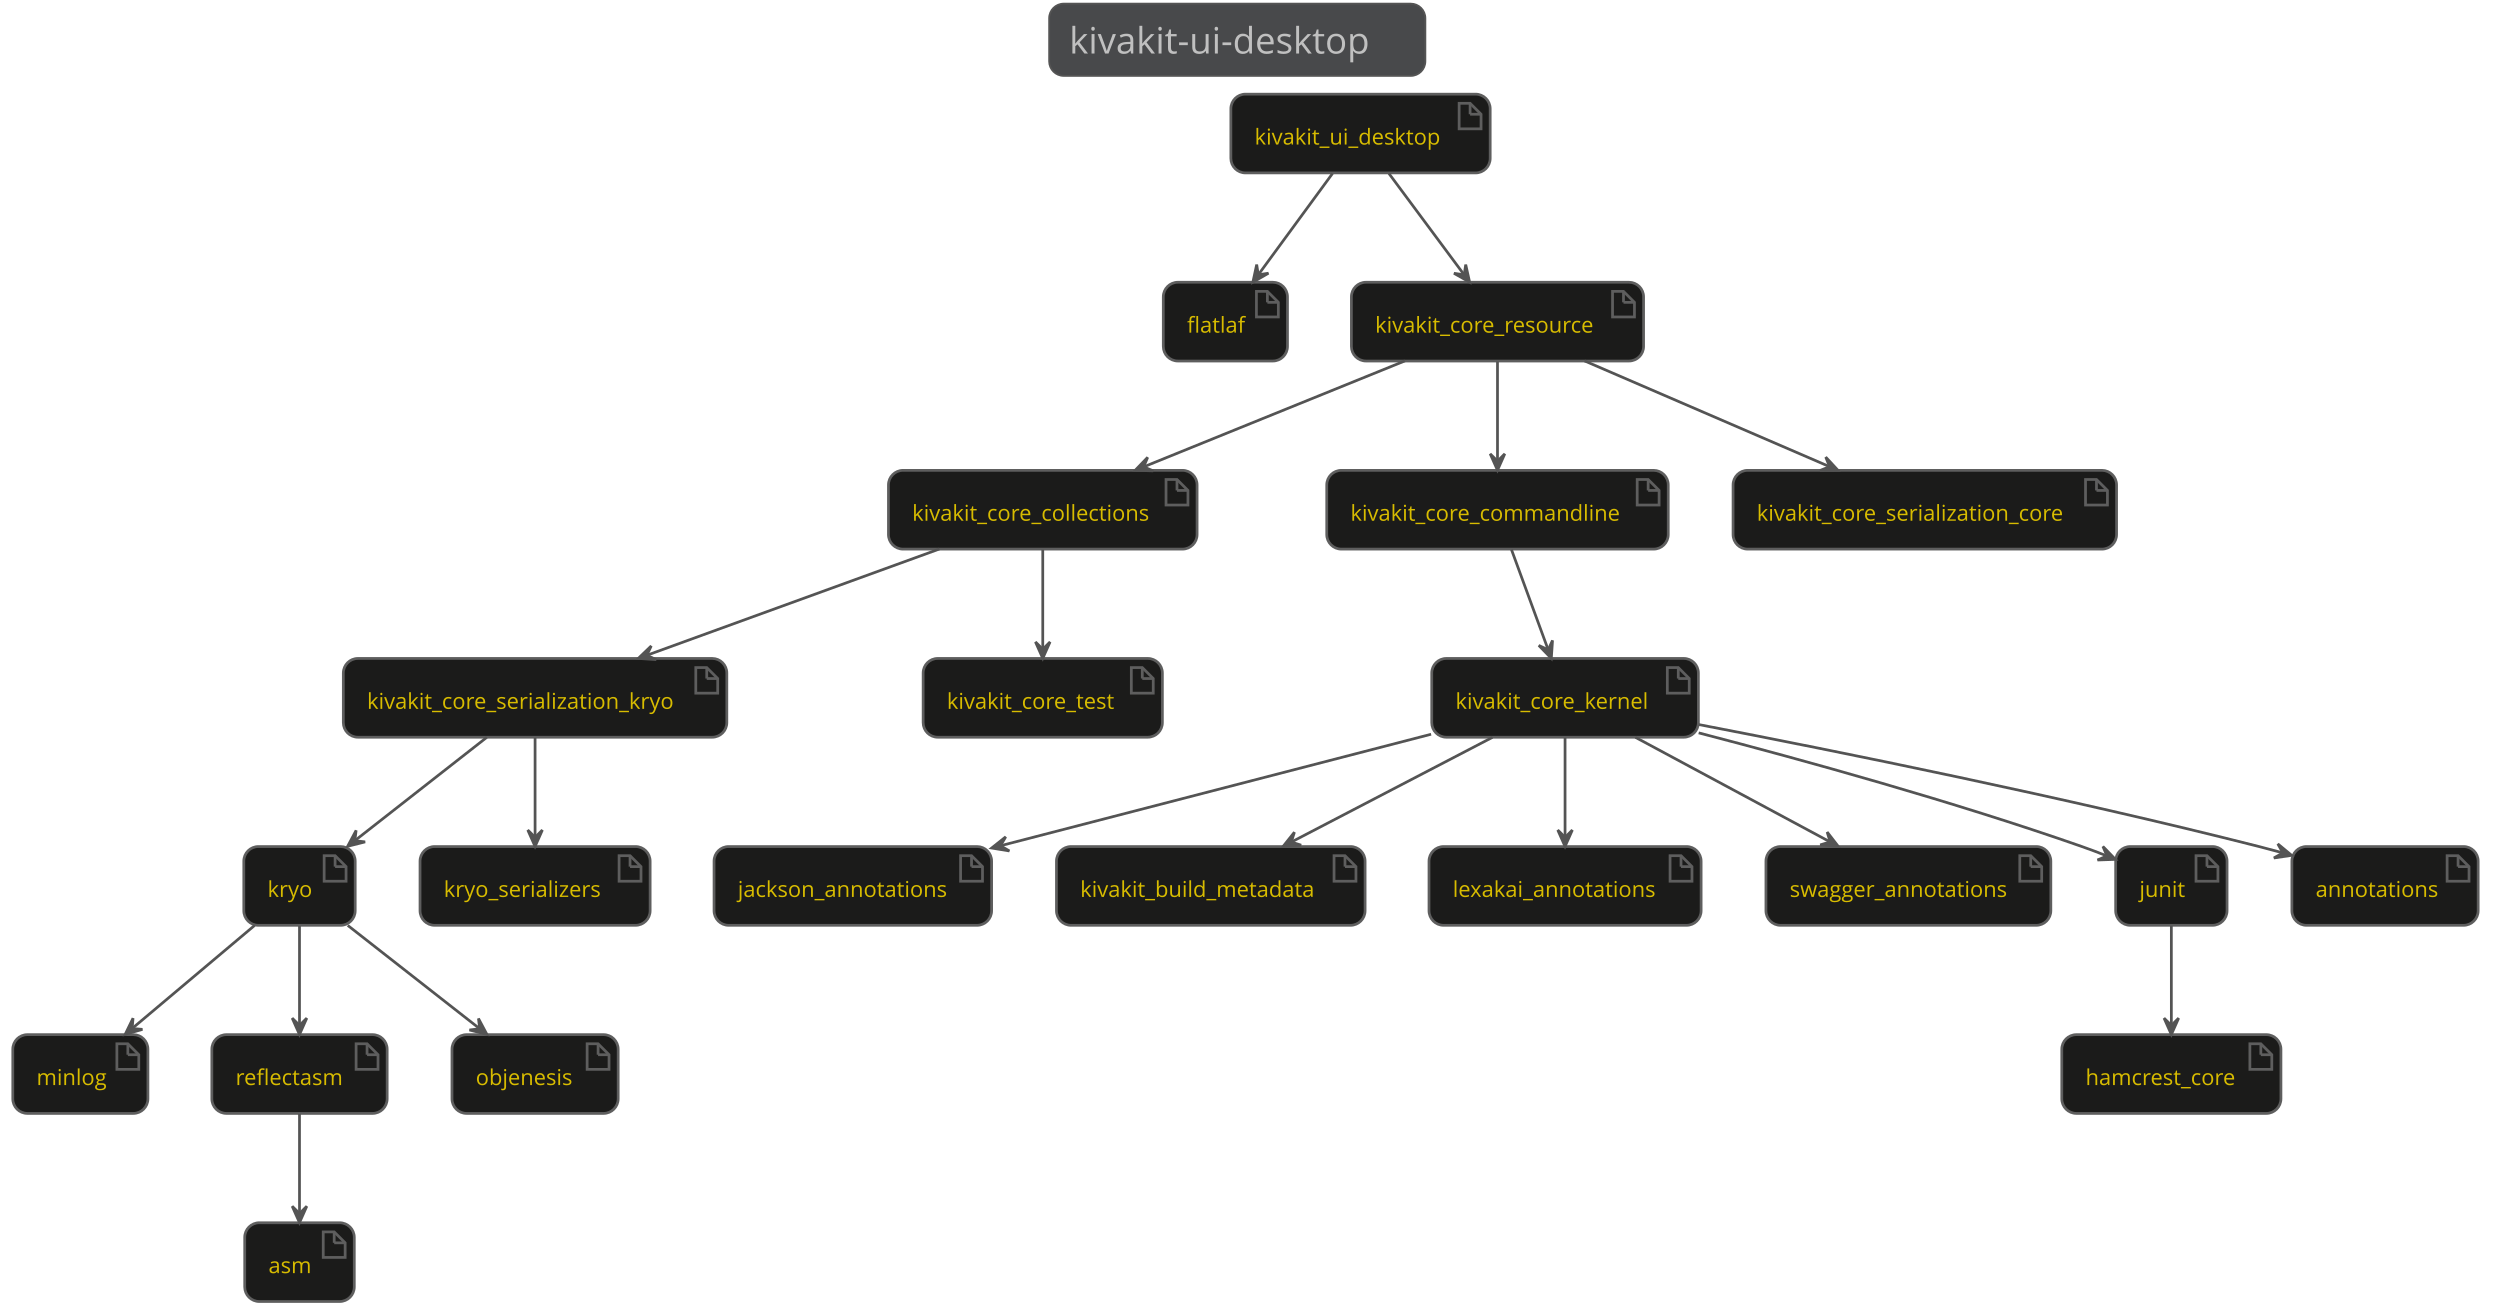
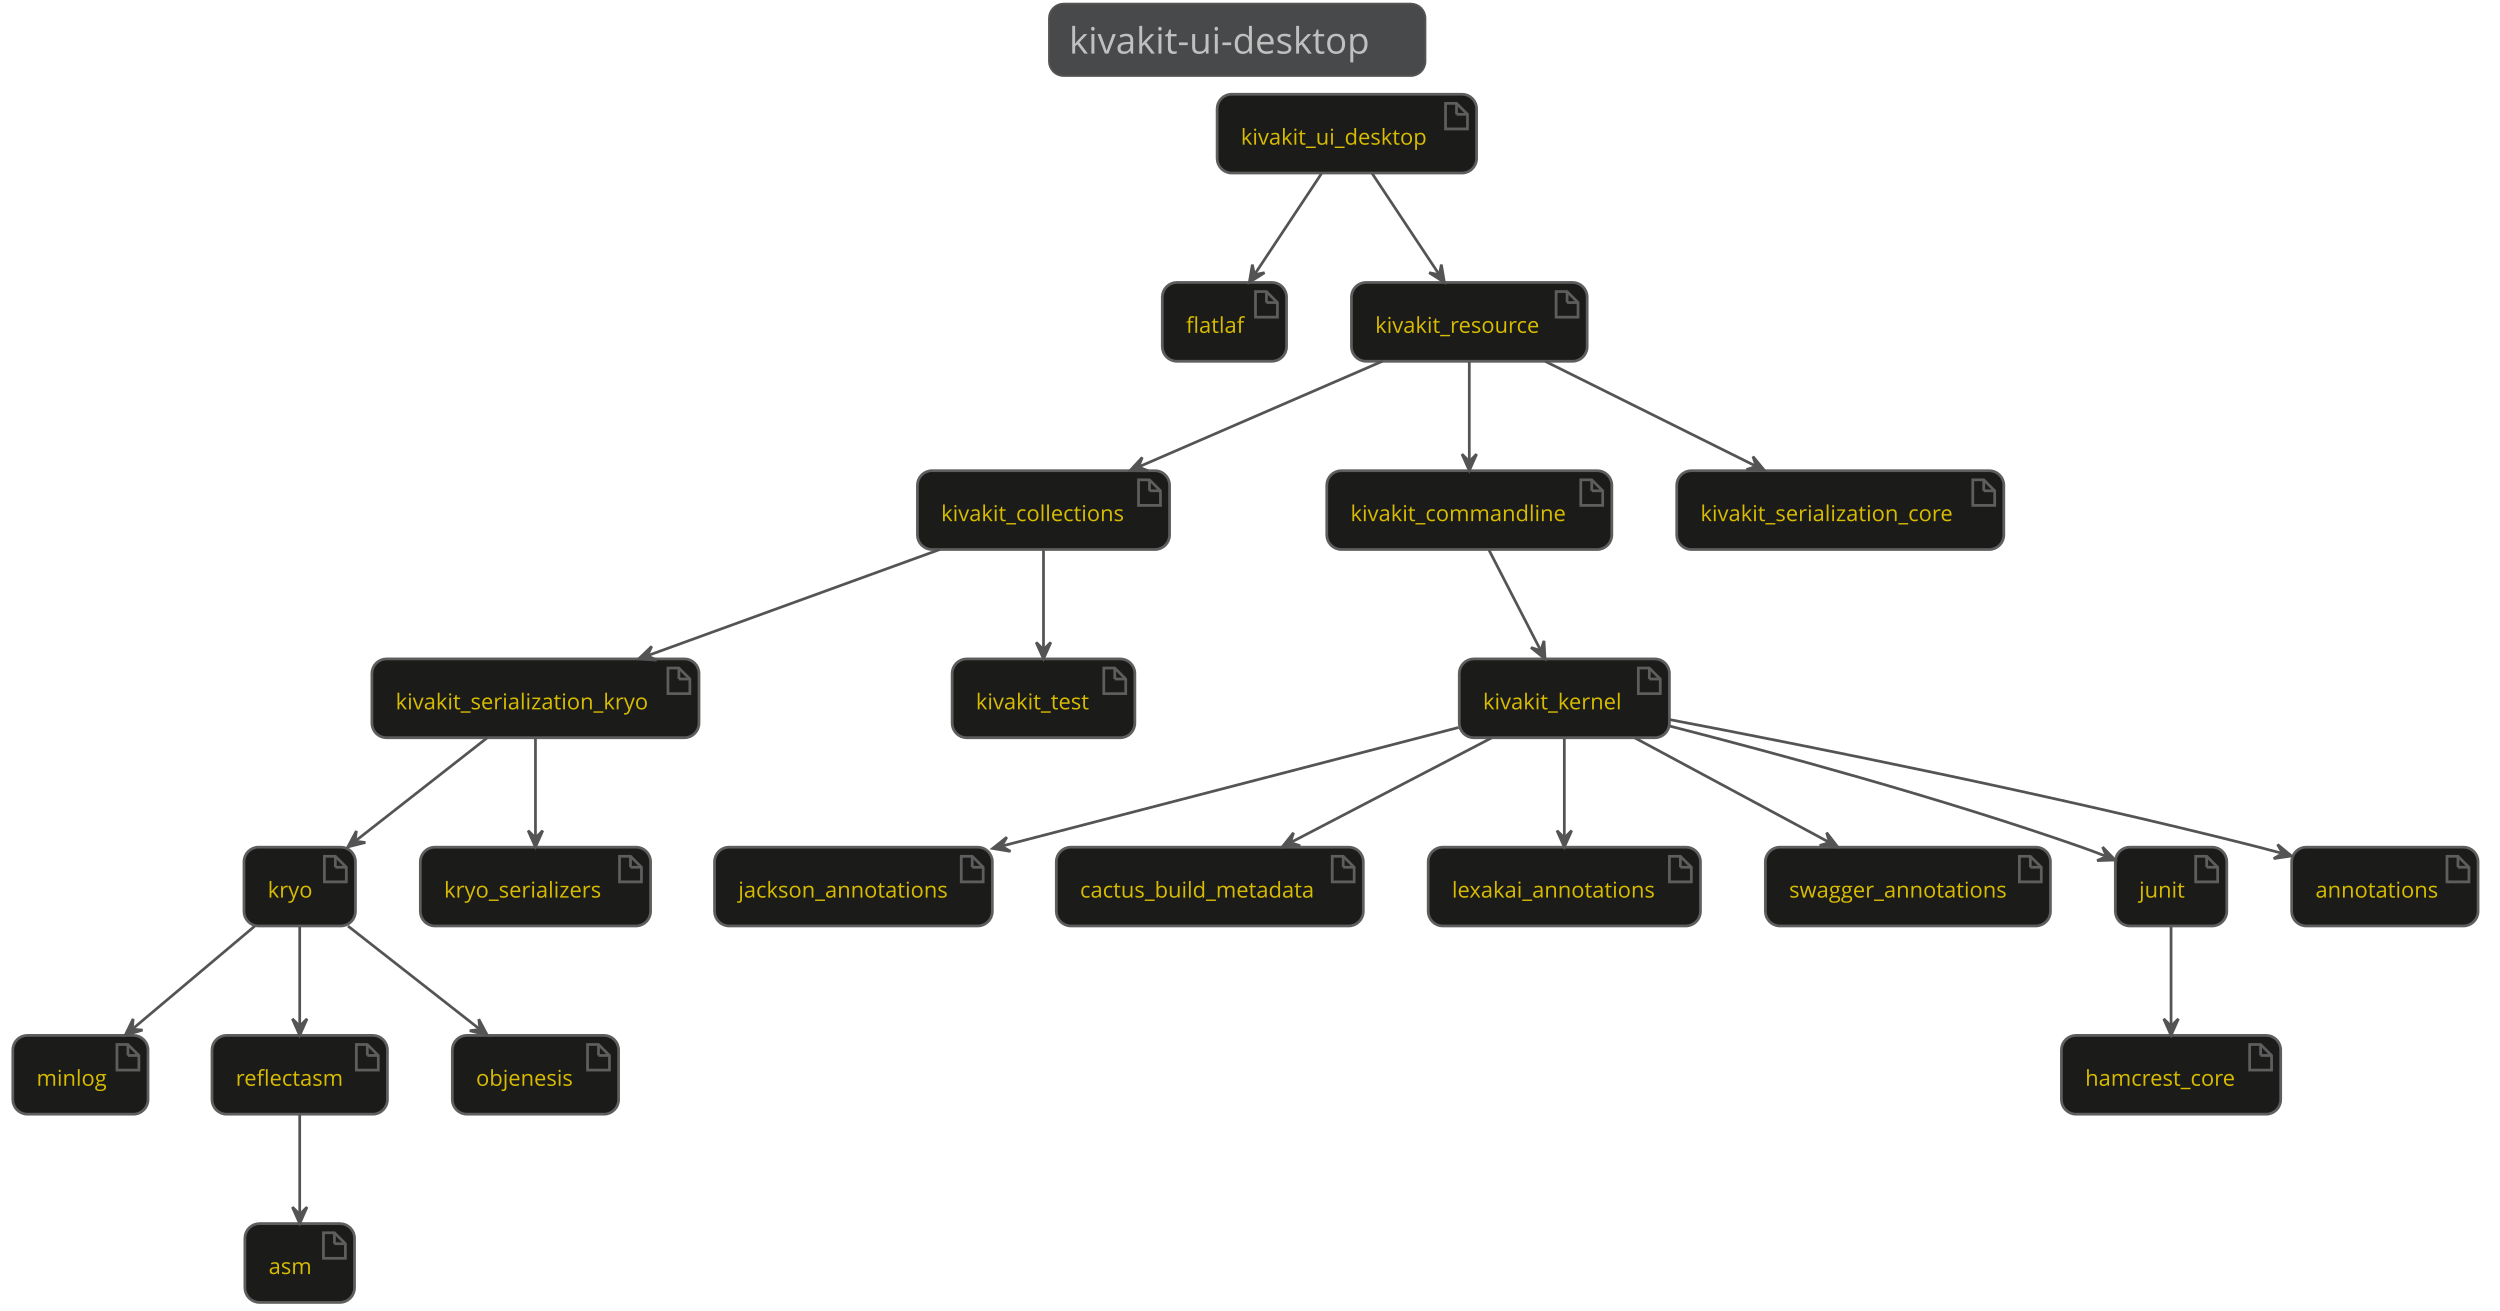
- <svg xmlns="http://www.w3.org/2000/svg" contentScriptType="application/ecmascript" contentStyleType="text/css" height="747.917px" preserveAspectRatio="none" style="width:1426px;height:747px;background:#333333;" version="1.1" viewBox="0 0 1426 747" width="1426.042px" zoomAndPan="magnify">
+ <svg xmlns="http://www.w3.org/2000/svg" contentScriptType="application/ecmascript" contentStyleType="text/css" height="747.917px" preserveAspectRatio="none" style="width:1425px;height:747px;background:#333333;" version="1.1" viewBox="0 0 1425 747" width="1425px" zoomAndPan="magnify">
  <defs />
  <g>
-     <rect fill="#48494B" height="41.203" rx="8.333" ry="8.333" style="stroke:#545454;stroke-width:1.042;" width="214.583" x="598.438" y="2.083" />
-     <text fill="#C0C0C0" font-family="Open Sans,Avenir,Nunito,Arial,Helvetica,SansSerif" font-size="20.833" lengthAdjust="spacing" textLength="191.667" x="609.896" y="30.558">kivakit-ui-desktop</text>
+     <rect fill="#48494B" height="41.203" rx="8.333" ry="8.333" style="stroke:#545454;stroke-width:1.042;" width="214.583" x="597.917" y="2.083" />
+     <text fill="#C0C0C0" font-family="Open Sans,Avenir,Nunito,Arial,Helvetica,SansSerif" font-size="20.833" lengthAdjust="spacing" textLength="191.667" x="609.375" y="30.558">kivakit-ui-desktop</text>
    <rect fill="#1B1B1A" height="44.93" rx="8.333" ry="8.333" style="stroke:#5E5E5E;stroke-width:1.562;" width="63.542" x="139.062" y="482.87" />
    <polygon fill="#1B1B1A" points="184.896,488.078,184.896,502.661,197.396,502.661,197.396,494.328,191.146,488.078,184.896,488.078" style="stroke:#5E5E5E;stroke-width:1.562;" />
    <line style="stroke:#5E5E5E;stroke-width:1.562;" x1="191.146" x2="191.146" y1="488.078" y2="494.328" />
    <line style="stroke:#5E5E5E;stroke-width:1.562;" x1="197.396" x2="191.146" y1="494.328" y2="494.328" />
    <text fill="#D8BC00" font-family="Open Sans,Avenir,Nunito,Arial,Helvetica,SansSerif" font-size="12.5" lengthAdjust="spacing" textLength="26.042" x="152.604" y="511.621">kryo</text>
    <rect fill="#1B1B1A" height="44.93" rx="8.333" ry="8.333" style="stroke:#5E5E5E;stroke-width:1.562;" width="77.083" x="7.292" y="590.161" />
    <polygon fill="#1B1B1A" points="66.667,595.37,66.667,609.953,79.167,609.953,79.167,601.62,72.917,595.37,66.667,595.37" style="stroke:#5E5E5E;stroke-width:1.562;" />
    <line style="stroke:#5E5E5E;stroke-width:1.562;" x1="72.917" x2="72.917" y1="595.37" y2="601.62" />
    <line style="stroke:#5E5E5E;stroke-width:1.562;" x1="79.167" x2="72.917" y1="601.62" y2="601.62" />
    <text fill="#D8BC00" font-family="Open Sans,Avenir,Nunito,Arial,Helvetica,SansSerif" font-size="12.5" lengthAdjust="spacing" textLength="39.583" x="20.833" y="618.913">minlog</text>
    <rect fill="#1B1B1A" height="44.93" rx="8.333" ry="8.333" style="stroke:#5E5E5E;stroke-width:1.562;" width="100" x="120.833" y="590.161" />
    <polygon fill="#1B1B1A" points="203.125,595.37,203.125,609.953,215.625,609.953,215.625,601.62,209.375,595.37,203.125,595.37" style="stroke:#5E5E5E;stroke-width:1.562;" />
    <line style="stroke:#5E5E5E;stroke-width:1.562;" x1="209.375" x2="209.375" y1="595.37" y2="601.62" />
    <line style="stroke:#5E5E5E;stroke-width:1.562;" x1="215.625" x2="209.375" y1="601.62" y2="601.62" />
    <text fill="#D8BC00" font-family="Open Sans,Avenir,Nunito,Arial,Helvetica,SansSerif" font-size="12.5" lengthAdjust="spacing" textLength="62.5" x="134.375" y="618.913">reflectasm</text>
    <rect fill="#1B1B1A" height="44.93" rx="8.333" ry="8.333" style="stroke:#5E5E5E;stroke-width:1.562;" width="158.333" x="407.292" y="482.87" />
    <polygon fill="#1B1B1A" points="547.917,488.078,547.917,502.661,560.417,502.661,560.417,494.328,554.167,488.078,547.917,488.078" style="stroke:#5E5E5E;stroke-width:1.562;" />
    <line style="stroke:#5E5E5E;stroke-width:1.562;" x1="554.167" x2="554.167" y1="488.078" y2="494.328" />
    <line style="stroke:#5E5E5E;stroke-width:1.562;" x1="560.417" x2="554.167" y1="494.328" y2="494.328" />
    <text fill="#D8BC00" font-family="Open Sans,Avenir,Nunito,Arial,Helvetica,SansSerif" font-size="12.5" lengthAdjust="spacing" textLength="120.833" x="420.833" y="511.621">jackson_annotations</text>
-     <rect fill="#1B1B1A" height="44.93" rx="8.333" ry="8.333" style="stroke:#5E5E5E;stroke-width:1.562;" width="70.833" x="663.542" y="160.994" />
-     <polygon fill="#1B1B1A" points="716.667,166.203,716.667,180.786,729.167,180.786,729.167,172.453,722.917,166.203,716.667,166.203" style="stroke:#5E5E5E;stroke-width:1.562;" />
-     <line style="stroke:#5E5E5E;stroke-width:1.562;" x1="722.917" x2="722.917" y1="166.203" y2="172.453" />
-     <line style="stroke:#5E5E5E;stroke-width:1.562;" x1="729.167" x2="722.917" y1="172.453" y2="172.453" />
-     <text fill="#D8BC00" font-family="Open Sans,Avenir,Nunito,Arial,Helvetica,SansSerif" font-size="12.5" lengthAdjust="spacing" textLength="33.333" x="677.083" y="189.746">flatlaf</text>
-     <rect fill="#1B1B1A" height="44.93" rx="8.333" ry="8.333" style="stroke:#5E5E5E;stroke-width:1.562;" width="176.042" x="602.604" y="482.87" />
-     <polygon fill="#1B1B1A" points="760.938,488.078,760.938,502.661,773.438,502.661,773.438,494.328,767.188,488.078,760.938,488.078" style="stroke:#5E5E5E;stroke-width:1.562;" />
-     <line style="stroke:#5E5E5E;stroke-width:1.562;" x1="767.188" x2="767.188" y1="488.078" y2="494.328" />
-     <line style="stroke:#5E5E5E;stroke-width:1.562;" x1="773.438" x2="767.188" y1="494.328" y2="494.328" />
-     <text fill="#D8BC00" font-family="Open Sans,Avenir,Nunito,Arial,Helvetica,SansSerif" font-size="12.5" lengthAdjust="spacing" textLength="138.542" x="616.146" y="511.621">kivakit_build_metadata</text>
-     <rect fill="#1B1B1A" height="44.93" rx="8.333" ry="8.333" style="stroke:#5E5E5E;stroke-width:1.562;" width="176.042" x="506.771" y="268.286" />
-     <polygon fill="#1B1B1A" points="665.104,273.495,665.104,288.078,677.604,288.078,677.604,279.745,671.354,273.495,665.104,273.495" style="stroke:#5E5E5E;stroke-width:1.562;" />
-     <line style="stroke:#5E5E5E;stroke-width:1.562;" x1="671.354" x2="671.354" y1="273.495" y2="279.745" />
-     <line style="stroke:#5E5E5E;stroke-width:1.562;" x1="677.604" x2="671.354" y1="279.745" y2="279.745" />
-     <text fill="#D8BC00" font-family="Open Sans,Avenir,Nunito,Arial,Helvetica,SansSerif" font-size="12.5" lengthAdjust="spacing" textLength="138.542" x="520.312" y="297.038">kivakit_core_collections</text>
-     <rect fill="#1B1B1A" height="44.93" rx="8.333" ry="8.333" style="stroke:#5E5E5E;stroke-width:1.562;" width="194.792" x="756.771" y="268.286" />
-     <polygon fill="#1B1B1A" points="933.854,273.495,933.854,288.078,946.354,288.078,946.354,279.745,940.104,273.495,933.854,273.495" style="stroke:#5E5E5E;stroke-width:1.562;" />
-     <line style="stroke:#5E5E5E;stroke-width:1.562;" x1="940.104" x2="940.104" y1="273.495" y2="279.745" />
-     <line style="stroke:#5E5E5E;stroke-width:1.562;" x1="946.354" x2="940.104" y1="279.745" y2="279.745" />
-     <text fill="#D8BC00" font-family="Open Sans,Avenir,Nunito,Arial,Helvetica,SansSerif" font-size="12.5" lengthAdjust="spacing" textLength="157.292" x="770.312" y="297.038">kivakit_core_commandline</text>
-     <rect fill="#1B1B1A" height="44.93" rx="8.333" ry="8.333" style="stroke:#5E5E5E;stroke-width:1.562;" width="152.083" x="816.667" y="375.578" />
-     <polygon fill="#1B1B1A" points="951.042,380.786,951.042,395.37,963.542,395.37,963.542,387.036,957.292,380.786,951.042,380.786" style="stroke:#5E5E5E;stroke-width:1.562;" />
-     <line style="stroke:#5E5E5E;stroke-width:1.562;" x1="957.292" x2="957.292" y1="380.786" y2="387.036" />
-     <line style="stroke:#5E5E5E;stroke-width:1.562;" x1="963.542" x2="957.292" y1="387.036" y2="387.036" />
-     <text fill="#D8BC00" font-family="Open Sans,Avenir,Nunito,Arial,Helvetica,SansSerif" font-size="12.5" lengthAdjust="spacing" textLength="114.583" x="830.208" y="404.329">kivakit_core_kernel</text>
-     <rect fill="#1B1B1A" height="44.93" rx="8.333" ry="8.333" style="stroke:#5E5E5E;stroke-width:1.562;" width="166.667" x="770.833" y="160.994" />
-     <polygon fill="#1B1B1A" points="919.792,166.203,919.792,180.786,932.292,180.786,932.292,172.453,926.042,166.203,919.792,166.203" style="stroke:#5E5E5E;stroke-width:1.562;" />
-     <line style="stroke:#5E5E5E;stroke-width:1.562;" x1="926.042" x2="926.042" y1="166.203" y2="172.453" />
-     <line style="stroke:#5E5E5E;stroke-width:1.562;" x1="932.292" x2="926.042" y1="172.453" y2="172.453" />
-     <text fill="#D8BC00" font-family="Open Sans,Avenir,Nunito,Arial,Helvetica,SansSerif" font-size="12.5" lengthAdjust="spacing" textLength="129.167" x="784.375" y="189.746">kivakit_core_resource</text>
-     <rect fill="#1B1B1A" height="44.93" rx="8.333" ry="8.333" style="stroke:#5E5E5E;stroke-width:1.562;" width="218.75" x="988.542" y="268.286" />
-     <polygon fill="#1B1B1A" points="1189.583,273.495,1189.583,288.078,1202.083,288.078,1202.083,279.745,1195.833,273.495,1189.583,273.495" style="stroke:#5E5E5E;stroke-width:1.562;" />
-     <line style="stroke:#5E5E5E;stroke-width:1.562;" x1="1195.833" x2="1195.833" y1="273.495" y2="279.745" />
-     <line style="stroke:#5E5E5E;stroke-width:1.562;" x1="1202.083" x2="1195.833" y1="279.745" y2="279.745" />
-     <text fill="#D8BC00" font-family="Open Sans,Avenir,Nunito,Arial,Helvetica,SansSerif" font-size="12.5" lengthAdjust="spacing" textLength="181.25" x="1002.083" y="297.038">kivakit_core_serialization_core</text>
-     <rect fill="#1B1B1A" height="44.93" rx="8.333" ry="8.333" style="stroke:#5E5E5E;stroke-width:1.562;" width="218.75" x="195.833" y="375.578" />
-     <polygon fill="#1B1B1A" points="396.875,380.786,396.875,395.37,409.375,395.37,409.375,387.036,403.125,380.786,396.875,380.786" style="stroke:#5E5E5E;stroke-width:1.562;" />
-     <line style="stroke:#5E5E5E;stroke-width:1.562;" x1="403.125" x2="403.125" y1="380.786" y2="387.036" />
-     <line style="stroke:#5E5E5E;stroke-width:1.562;" x1="409.375" x2="403.125" y1="387.036" y2="387.036" />
-     <text fill="#D8BC00" font-family="Open Sans,Avenir,Nunito,Arial,Helvetica,SansSerif" font-size="12.5" lengthAdjust="spacing" textLength="181.25" x="209.375" y="404.329">kivakit_core_serialization_kryo</text>
-     <rect fill="#1B1B1A" height="44.93" rx="8.333" ry="8.333" style="stroke:#5E5E5E;stroke-width:1.562;" width="136.458" x="526.562" y="375.578" />
-     <polygon fill="#1B1B1A" points="645.312,380.786,645.312,395.37,657.812,395.37,657.812,387.036,651.562,380.786,645.312,380.786" style="stroke:#5E5E5E;stroke-width:1.562;" />
-     <line style="stroke:#5E5E5E;stroke-width:1.562;" x1="651.562" x2="651.562" y1="380.786" y2="387.036" />
-     <line style="stroke:#5E5E5E;stroke-width:1.562;" x1="657.812" x2="651.562" y1="387.036" y2="387.036" />
-     <text fill="#D8BC00" font-family="Open Sans,Avenir,Nunito,Arial,Helvetica,SansSerif" font-size="12.5" lengthAdjust="spacing" textLength="98.958" x="540.104" y="404.329">kivakit_core_test</text>
-     <rect fill="#1B1B1A" height="44.93" rx="8.333" ry="8.333" style="stroke:#5E5E5E;stroke-width:1.562;" width="147.917" x="702.083" y="53.703" />
-     <polygon fill="#1B1B1A" points="832.292,58.911,832.292,73.495,844.792,73.495,844.792,65.161,838.542,58.911,832.292,58.911" style="stroke:#5E5E5E;stroke-width:1.562;" />
-     <line style="stroke:#5E5E5E;stroke-width:1.562;" x1="838.542" x2="838.542" y1="58.911" y2="65.161" />
-     <line style="stroke:#5E5E5E;stroke-width:1.562;" x1="844.792" x2="838.542" y1="65.161" y2="65.161" />
-     <text fill="#D8BC00" font-family="Open Sans,Avenir,Nunito,Arial,Helvetica,SansSerif" font-size="12.5" lengthAdjust="spacing" textLength="110.417" x="715.625" y="82.454">kivakit_ui_desktop</text>
-     <rect fill="#1B1B1A" height="44.93" rx="8.333" ry="8.333" style="stroke:#5E5E5E;stroke-width:1.562;" width="155.208" x="815.104" y="482.87" />
-     <polygon fill="#1B1B1A" points="952.604,488.078,952.604,502.661,965.104,502.661,965.104,494.328,958.854,488.078,952.604,488.078" style="stroke:#5E5E5E;stroke-width:1.562;" />
-     <line style="stroke:#5E5E5E;stroke-width:1.562;" x1="958.854" x2="958.854" y1="488.078" y2="494.328" />
-     <line style="stroke:#5E5E5E;stroke-width:1.562;" x1="965.104" x2="958.854" y1="494.328" y2="494.328" />
-     <text fill="#D8BC00" font-family="Open Sans,Avenir,Nunito,Arial,Helvetica,SansSerif" font-size="12.5" lengthAdjust="spacing" textLength="117.708" x="828.646" y="511.621">lexakai_annotations</text>
+     <rect fill="#1B1B1A" height="44.93" rx="8.333" ry="8.333" style="stroke:#5E5E5E;stroke-width:1.562;" width="70.833" x="662.5" y="160.994" />
+     <polygon fill="#1B1B1A" points="715.625,166.203,715.625,180.786,728.125,180.786,728.125,172.453,721.875,166.203,715.625,166.203" style="stroke:#5E5E5E;stroke-width:1.562;" />
+     <line style="stroke:#5E5E5E;stroke-width:1.562;" x1="721.875" x2="721.875" y1="166.203" y2="172.453" />
+     <line style="stroke:#5E5E5E;stroke-width:1.562;" x1="728.125" x2="721.875" y1="172.453" y2="172.453" />
+     <text fill="#D8BC00" font-family="Open Sans,Avenir,Nunito,Arial,Helvetica,SansSerif" font-size="12.5" lengthAdjust="spacing" textLength="33.333" x="676.042" y="189.746">flatlaf</text>
+     <rect fill="#1B1B1A" height="44.93" rx="8.333" ry="8.333" style="stroke:#5E5E5E;stroke-width:1.562;" width="175" x="602.083" y="482.87" />
+     <polygon fill="#1B1B1A" points="759.375,488.078,759.375,502.661,771.875,502.661,771.875,494.328,765.625,488.078,759.375,488.078" style="stroke:#5E5E5E;stroke-width:1.562;" />
+     <line style="stroke:#5E5E5E;stroke-width:1.562;" x1="765.625" x2="765.625" y1="488.078" y2="494.328" />
+     <line style="stroke:#5E5E5E;stroke-width:1.562;" x1="771.875" x2="765.625" y1="494.328" y2="494.328" />
+     <text fill="#D8BC00" font-family="Open Sans,Avenir,Nunito,Arial,Helvetica,SansSerif" font-size="12.5" lengthAdjust="spacing" textLength="137.5" x="615.625" y="511.621">cactus_build_metadata</text>
+     <rect fill="#1B1B1A" height="44.93" rx="8.333" ry="8.333" style="stroke:#5E5E5E;stroke-width:1.562;" width="143.75" x="522.917" y="268.286" />
+     <polygon fill="#1B1B1A" points="648.958,273.495,648.958,288.078,661.458,288.078,661.458,279.745,655.208,273.495,648.958,273.495" style="stroke:#5E5E5E;stroke-width:1.562;" />
+     <line style="stroke:#5E5E5E;stroke-width:1.562;" x1="655.208" x2="655.208" y1="273.495" y2="279.745" />
+     <line style="stroke:#5E5E5E;stroke-width:1.562;" x1="661.458" x2="655.208" y1="279.745" y2="279.745" />
+     <text fill="#D8BC00" font-family="Open Sans,Avenir,Nunito,Arial,Helvetica,SansSerif" font-size="12.5" lengthAdjust="spacing" textLength="106.25" x="536.458" y="297.038">kivakit_collections</text>
+     <rect fill="#1B1B1A" height="44.93" rx="8.333" ry="8.333" style="stroke:#5E5E5E;stroke-width:1.562;" width="162.5" x="756.25" y="268.286" />
+     <polygon fill="#1B1B1A" points="901.042,273.495,901.042,288.078,913.542,288.078,913.542,279.745,907.292,273.495,901.042,273.495" style="stroke:#5E5E5E;stroke-width:1.562;" />
+     <line style="stroke:#5E5E5E;stroke-width:1.562;" x1="907.292" x2="907.292" y1="273.495" y2="279.745" />
+     <line style="stroke:#5E5E5E;stroke-width:1.562;" x1="913.542" x2="907.292" y1="279.745" y2="279.745" />
+     <text fill="#D8BC00" font-family="Open Sans,Avenir,Nunito,Arial,Helvetica,SansSerif" font-size="12.5" lengthAdjust="spacing" textLength="125" x="769.792" y="297.038">kivakit_commandline</text>
+     <rect fill="#1B1B1A" height="44.93" rx="8.333" ry="8.333" style="stroke:#5E5E5E;stroke-width:1.562;" width="119.792" x="831.771" y="375.578" />
+     <polygon fill="#1B1B1A" points="933.854,380.786,933.854,395.37,946.354,395.37,946.354,387.036,940.104,380.786,933.854,380.786" style="stroke:#5E5E5E;stroke-width:1.562;" />
+     <line style="stroke:#5E5E5E;stroke-width:1.562;" x1="940.104" x2="940.104" y1="380.786" y2="387.036" />
+     <line style="stroke:#5E5E5E;stroke-width:1.562;" x1="946.354" x2="940.104" y1="387.036" y2="387.036" />
+     <text fill="#D8BC00" font-family="Open Sans,Avenir,Nunito,Arial,Helvetica,SansSerif" font-size="12.5" lengthAdjust="spacing" textLength="82.292" x="845.312" y="404.329">kivakit_kernel</text>
+     <rect fill="#1B1B1A" height="44.93" rx="8.333" ry="8.333" style="stroke:#5E5E5E;stroke-width:1.562;" width="134.375" x="770.312" y="160.994" />
+     <polygon fill="#1B1B1A" points="886.979,166.203,886.979,180.786,899.479,180.786,899.479,172.453,893.229,166.203,886.979,166.203" style="stroke:#5E5E5E;stroke-width:1.562;" />
+     <line style="stroke:#5E5E5E;stroke-width:1.562;" x1="893.229" x2="893.229" y1="166.203" y2="172.453" />
+     <line style="stroke:#5E5E5E;stroke-width:1.562;" x1="899.479" x2="893.229" y1="172.453" y2="172.453" />
+     <text fill="#D8BC00" font-family="Open Sans,Avenir,Nunito,Arial,Helvetica,SansSerif" font-size="12.5" lengthAdjust="spacing" textLength="96.875" x="783.854" y="189.746">kivakit_resource</text>
+     <rect fill="#1B1B1A" height="44.93" rx="8.333" ry="8.333" style="stroke:#5E5E5E;stroke-width:1.562;" width="186.458" x="955.729" y="268.286" />
+     <polygon fill="#1B1B1A" points="1124.479,273.495,1124.479,288.078,1136.979,288.078,1136.979,279.745,1130.729,273.495,1124.479,273.495" style="stroke:#5E5E5E;stroke-width:1.562;" />
+     <line style="stroke:#5E5E5E;stroke-width:1.562;" x1="1130.729" x2="1130.729" y1="273.495" y2="279.745" />
+     <line style="stroke:#5E5E5E;stroke-width:1.562;" x1="1136.979" x2="1130.729" y1="279.745" y2="279.745" />
+     <text fill="#D8BC00" font-family="Open Sans,Avenir,Nunito,Arial,Helvetica,SansSerif" font-size="12.5" lengthAdjust="spacing" textLength="148.958" x="969.271" y="297.038">kivakit_serialization_core</text>
+     <rect fill="#1B1B1A" height="44.93" rx="8.333" ry="8.333" style="stroke:#5E5E5E;stroke-width:1.562;" width="186.458" x="211.979" y="375.578" />
+     <polygon fill="#1B1B1A" points="380.729,380.786,380.729,395.37,393.229,395.37,393.229,387.036,386.979,380.786,380.729,380.786" style="stroke:#5E5E5E;stroke-width:1.562;" />
+     <line style="stroke:#5E5E5E;stroke-width:1.562;" x1="386.979" x2="386.979" y1="380.786" y2="387.036" />
+     <line style="stroke:#5E5E5E;stroke-width:1.562;" x1="393.229" x2="386.979" y1="387.036" y2="387.036" />
+     <text fill="#D8BC00" font-family="Open Sans,Avenir,Nunito,Arial,Helvetica,SansSerif" font-size="12.5" lengthAdjust="spacing" textLength="148.958" x="225.521" y="404.329">kivakit_serialization_kryo</text>
+     <rect fill="#1B1B1A" height="44.93" rx="8.333" ry="8.333" style="stroke:#5E5E5E;stroke-width:1.562;" width="104.167" x="542.708" y="375.578" />
+     <polygon fill="#1B1B1A" points="629.167,380.786,629.167,395.37,641.667,395.37,641.667,387.036,635.417,380.786,629.167,380.786" style="stroke:#5E5E5E;stroke-width:1.562;" />
+     <line style="stroke:#5E5E5E;stroke-width:1.562;" x1="635.417" x2="635.417" y1="380.786" y2="387.036" />
+     <line style="stroke:#5E5E5E;stroke-width:1.562;" x1="641.667" x2="635.417" y1="387.036" y2="387.036" />
+     <text fill="#D8BC00" font-family="Open Sans,Avenir,Nunito,Arial,Helvetica,SansSerif" font-size="12.5" lengthAdjust="spacing" textLength="66.667" x="556.25" y="404.329">kivakit_test</text>
+     <rect fill="#1B1B1A" height="44.93" rx="8.333" ry="8.333" style="stroke:#5E5E5E;stroke-width:1.562;" width="147.917" x="693.75" y="53.703" />
+     <polygon fill="#1B1B1A" points="823.958,58.911,823.958,73.495,836.458,73.495,836.458,65.161,830.208,58.911,823.958,58.911" style="stroke:#5E5E5E;stroke-width:1.562;" />
+     <line style="stroke:#5E5E5E;stroke-width:1.562;" x1="830.208" x2="830.208" y1="58.911" y2="65.161" />
+     <line style="stroke:#5E5E5E;stroke-width:1.562;" x1="836.458" x2="830.208" y1="65.161" y2="65.161" />
+     <text fill="#D8BC00" font-family="Open Sans,Avenir,Nunito,Arial,Helvetica,SansSerif" font-size="12.5" lengthAdjust="spacing" textLength="110.417" x="707.292" y="82.454">kivakit_ui_desktop</text>
+     <rect fill="#1B1B1A" height="44.93" rx="8.333" ry="8.333" style="stroke:#5E5E5E;stroke-width:1.562;" width="155.208" x="814.062" y="482.87" />
+     <polygon fill="#1B1B1A" points="951.562,488.078,951.562,502.661,964.062,502.661,964.062,494.328,957.812,488.078,951.562,488.078" style="stroke:#5E5E5E;stroke-width:1.562;" />
+     <line style="stroke:#5E5E5E;stroke-width:1.562;" x1="957.812" x2="957.812" y1="488.078" y2="494.328" />
+     <line style="stroke:#5E5E5E;stroke-width:1.562;" x1="964.062" x2="957.812" y1="494.328" y2="494.328" />
+     <text fill="#D8BC00" font-family="Open Sans,Avenir,Nunito,Arial,Helvetica,SansSerif" font-size="12.5" lengthAdjust="spacing" textLength="117.708" x="827.604" y="511.621">lexakai_annotations</text>
    <rect fill="#1B1B1A" height="44.93" rx="8.333" ry="8.333" style="stroke:#5E5E5E;stroke-width:1.562;" width="131.25" x="239.583" y="482.87" />
    <polygon fill="#1B1B1A" points="353.125,488.078,353.125,502.661,365.625,502.661,365.625,494.328,359.375,488.078,353.125,488.078" style="stroke:#5E5E5E;stroke-width:1.562;" />
    <line style="stroke:#5E5E5E;stroke-width:1.562;" x1="359.375" x2="359.375" y1="488.078" y2="494.328" />
    <line style="stroke:#5E5E5E;stroke-width:1.562;" x1="365.625" x2="359.375" y1="494.328" y2="494.328" />
    <text fill="#D8BC00" font-family="Open Sans,Avenir,Nunito,Arial,Helvetica,SansSerif" font-size="12.5" lengthAdjust="spacing" textLength="93.75" x="253.125" y="511.621">kryo_serializers</text>
-     <rect fill="#1B1B1A" height="44.93" rx="8.333" ry="8.333" style="stroke:#5E5E5E;stroke-width:1.562;" width="162.5" x="1007.292" y="482.87" />
-     <polygon fill="#1B1B1A" points="1152.083,488.078,1152.083,502.661,1164.583,502.661,1164.583,494.328,1158.333,488.078,1152.083,488.078" style="stroke:#5E5E5E;stroke-width:1.562;" />
-     <line style="stroke:#5E5E5E;stroke-width:1.562;" x1="1158.333" x2="1158.333" y1="488.078" y2="494.328" />
-     <line style="stroke:#5E5E5E;stroke-width:1.562;" x1="1164.583" x2="1158.333" y1="494.328" y2="494.328" />
-     <text fill="#D8BC00" font-family="Open Sans,Avenir,Nunito,Arial,Helvetica,SansSerif" font-size="12.5" lengthAdjust="spacing" textLength="125" x="1020.833" y="511.621">swagger_annotations</text>
-     <rect fill="#1B1B1A" height="44.93" rx="8.333" ry="8.333" style="stroke:#5E5E5E;stroke-width:1.562;" width="63.542" x="1206.771" y="482.87" />
-     <polygon fill="#1B1B1A" points="1252.604,488.078,1252.604,502.661,1265.104,502.661,1265.104,494.328,1258.854,488.078,1252.604,488.078" style="stroke:#5E5E5E;stroke-width:1.562;" />
-     <line style="stroke:#5E5E5E;stroke-width:1.562;" x1="1258.854" x2="1258.854" y1="488.078" y2="494.328" />
-     <line style="stroke:#5E5E5E;stroke-width:1.562;" x1="1265.104" x2="1258.854" y1="494.328" y2="494.328" />
-     <text fill="#D8BC00" font-family="Open Sans,Avenir,Nunito,Arial,Helvetica,SansSerif" font-size="12.5" lengthAdjust="spacing" textLength="26.042" x="1220.312" y="511.621">junit</text>
-     <rect fill="#1B1B1A" height="44.93" rx="8.333" ry="8.333" style="stroke:#5E5E5E;stroke-width:1.562;" width="125" x="1176.042" y="590.161" />
-     <polygon fill="#1B1B1A" points="1283.333,595.37,1283.333,609.953,1295.833,609.953,1295.833,601.62,1289.583,595.37,1283.333,595.37" style="stroke:#5E5E5E;stroke-width:1.562;" />
-     <line style="stroke:#5E5E5E;stroke-width:1.562;" x1="1289.583" x2="1289.583" y1="595.37" y2="601.62" />
-     <line style="stroke:#5E5E5E;stroke-width:1.562;" x1="1295.833" x2="1289.583" y1="601.62" y2="601.62" />
-     <text fill="#D8BC00" font-family="Open Sans,Avenir,Nunito,Arial,Helvetica,SansSerif" font-size="12.5" lengthAdjust="spacing" textLength="87.5" x="1189.583" y="618.913">hamcrest_core</text>
-     <rect fill="#1B1B1A" height="44.93" rx="8.333" ry="8.333" style="stroke:#5E5E5E;stroke-width:1.562;" width="106.25" x="1307.292" y="482.87" />
-     <polygon fill="#1B1B1A" points="1395.833,488.078,1395.833,502.661,1408.333,502.661,1408.333,494.328,1402.083,488.078,1395.833,488.078" style="stroke:#5E5E5E;stroke-width:1.562;" />
-     <line style="stroke:#5E5E5E;stroke-width:1.562;" x1="1402.083" x2="1402.083" y1="488.078" y2="494.328" />
-     <line style="stroke:#5E5E5E;stroke-width:1.562;" x1="1408.333" x2="1402.083" y1="494.328" y2="494.328" />
-     <text fill="#D8BC00" font-family="Open Sans,Avenir,Nunito,Arial,Helvetica,SansSerif" font-size="12.5" lengthAdjust="spacing" textLength="68.75" x="1320.833" y="511.621">annotations</text>
+     <rect fill="#1B1B1A" height="44.93" rx="8.333" ry="8.333" style="stroke:#5E5E5E;stroke-width:1.562;" width="162.5" x="1006.25" y="482.87" />
+     <polygon fill="#1B1B1A" points="1151.042,488.078,1151.042,502.661,1163.542,502.661,1163.542,494.328,1157.292,488.078,1151.042,488.078" style="stroke:#5E5E5E;stroke-width:1.562;" />
+     <line style="stroke:#5E5E5E;stroke-width:1.562;" x1="1157.292" x2="1157.292" y1="488.078" y2="494.328" />
+     <line style="stroke:#5E5E5E;stroke-width:1.562;" x1="1163.542" x2="1157.292" y1="494.328" y2="494.328" />
+     <text fill="#D8BC00" font-family="Open Sans,Avenir,Nunito,Arial,Helvetica,SansSerif" font-size="12.5" lengthAdjust="spacing" textLength="125" x="1019.792" y="511.621">swagger_annotations</text>
+     <rect fill="#1B1B1A" height="44.93" rx="8.333" ry="8.333" style="stroke:#5E5E5E;stroke-width:1.562;" width="63.542" x="1205.729" y="482.87" />
+     <polygon fill="#1B1B1A" points="1251.562,488.078,1251.562,502.661,1264.062,502.661,1264.062,494.328,1257.812,488.078,1251.562,488.078" style="stroke:#5E5E5E;stroke-width:1.562;" />
+     <line style="stroke:#5E5E5E;stroke-width:1.562;" x1="1257.812" x2="1257.812" y1="488.078" y2="494.328" />
+     <line style="stroke:#5E5E5E;stroke-width:1.562;" x1="1264.062" x2="1257.812" y1="494.328" y2="494.328" />
+     <text fill="#D8BC00" font-family="Open Sans,Avenir,Nunito,Arial,Helvetica,SansSerif" font-size="12.5" lengthAdjust="spacing" textLength="26.042" x="1219.271" y="511.621">junit</text>
+     <rect fill="#1B1B1A" height="44.93" rx="8.333" ry="8.333" style="stroke:#5E5E5E;stroke-width:1.562;" width="125" x="1175" y="590.161" />
+     <polygon fill="#1B1B1A" points="1282.292,595.37,1282.292,609.953,1294.792,609.953,1294.792,601.62,1288.542,595.37,1282.292,595.37" style="stroke:#5E5E5E;stroke-width:1.562;" />
+     <line style="stroke:#5E5E5E;stroke-width:1.562;" x1="1288.542" x2="1288.542" y1="595.37" y2="601.62" />
+     <line style="stroke:#5E5E5E;stroke-width:1.562;" x1="1294.792" x2="1288.542" y1="601.62" y2="601.62" />
+     <text fill="#D8BC00" font-family="Open Sans,Avenir,Nunito,Arial,Helvetica,SansSerif" font-size="12.5" lengthAdjust="spacing" textLength="87.5" x="1188.542" y="618.913">hamcrest_core</text>
+     <rect fill="#1B1B1A" height="44.93" rx="8.333" ry="8.333" style="stroke:#5E5E5E;stroke-width:1.562;" width="106.25" x="1306.25" y="482.87" />
+     <polygon fill="#1B1B1A" points="1394.792,488.078,1394.792,502.661,1407.292,502.661,1407.292,494.328,1401.042,488.078,1394.792,488.078" style="stroke:#5E5E5E;stroke-width:1.562;" />
+     <line style="stroke:#5E5E5E;stroke-width:1.562;" x1="1401.042" x2="1401.042" y1="488.078" y2="494.328" />
+     <line style="stroke:#5E5E5E;stroke-width:1.562;" x1="1407.292" x2="1401.042" y1="494.328" y2="494.328" />
+     <text fill="#D8BC00" font-family="Open Sans,Avenir,Nunito,Arial,Helvetica,SansSerif" font-size="12.5" lengthAdjust="spacing" textLength="68.75" x="1319.792" y="511.621">annotations</text>
    <rect fill="#1B1B1A" height="44.93" rx="8.333" ry="8.333" style="stroke:#5E5E5E;stroke-width:1.562;" width="94.792" x="257.812" y="590.161" />
    <polygon fill="#1B1B1A" points="334.896,595.37,334.896,609.953,347.396,609.953,347.396,601.62,341.146,595.37,334.896,595.37" style="stroke:#5E5E5E;stroke-width:1.562;" />
    <line style="stroke:#5E5E5E;stroke-width:1.562;" x1="341.146" x2="341.146" y1="595.37" y2="601.62" />
    <line style="stroke:#5E5E5E;stroke-width:1.562;" x1="347.396" x2="341.146" y1="601.62" y2="601.62" />
    <text fill="#D8BC00" font-family="Open Sans,Avenir,Nunito,Arial,Helvetica,SansSerif" font-size="12.5" lengthAdjust="spacing" textLength="57.292" x="271.354" y="618.913">objenesis</text>
    <rect fill="#1B1B1A" height="44.93" rx="8.333" ry="8.333" style="stroke:#5E5E5E;stroke-width:1.562;" width="62.5" x="139.583" y="697.453" />
    <polygon fill="#1B1B1A" points="184.375,702.661,184.375,717.245,196.875,717.245,196.875,708.911,190.625,702.661,184.375,702.661" style="stroke:#5E5E5E;stroke-width:1.562;" />
    <line style="stroke:#5E5E5E;stroke-width:1.562;" x1="190.625" x2="190.625" y1="702.661" y2="708.911" />
    <line style="stroke:#5E5E5E;stroke-width:1.562;" x1="196.875" x2="190.625" y1="708.911" y2="708.911" />
    <text fill="#D8BC00" font-family="Open Sans,Avenir,Nunito,Arial,Helvetica,SansSerif" font-size="12.5" lengthAdjust="spacing" textLength="25" x="153.125" y="726.204">asm</text>
-     <path d="M1238.542,528.109 C1238.542,544.578 1238.542,567.276 1238.542,584.828 " fill="none" id="junit-to-hamcrest_core" style="stroke:#545454;stroke-width:1.562;" />
-     <polygon fill="#545454" points="1238.542,590.109,1242.708,580.734,1238.542,584.901,1234.375,580.734,1238.542,590.109" style="stroke:#545454;stroke-width:1.562;" />
-     <path d="M535.844,313.14 C487.396,330.745 418.885,355.63 369.135,373.703 " fill="none" id="kivakit_core_collections-to-kivakit_core_serialization_kryo" style="stroke:#545454;stroke-width:1.562;" />
+     <path d="M1237.5,528.109 C1237.5,544.578 1237.5,567.276 1237.5,584.828 " fill="none" id="junit-to-hamcrest_core" style="stroke:#545454;stroke-width:1.562;" />
+     <polygon fill="#545454" points="1237.5,590.109,1241.667,580.734,1237.5,584.901,1233.333,580.734,1237.5,590.109" style="stroke:#545454;stroke-width:1.562;" />
+     <path d="M535.844,313.14 C487.396,330.745 418.885,355.63 369.135,373.703 " fill="none" id="kivakit_collections-to-kivakit_serialization_kryo" style="stroke:#545454;stroke-width:1.562;" />
    <polygon fill="#545454" points="364.073,375.546,374.306,376.276,368.971,373.775,371.472,368.44,364.073,375.546" style="stroke:#545454;stroke-width:1.562;" />
-     <path d="M594.792,313.526 C594.792,329.995 594.792,352.692 594.792,370.245 " fill="none" id="kivakit_core_collections-to-kivakit_core_test" style="stroke:#545454;stroke-width:1.562;" />
+     <path d="M594.792,313.526 C594.792,329.995 594.792,352.692 594.792,370.245 " fill="none" id="kivakit_collections-to-kivakit_test" style="stroke:#545454;stroke-width:1.562;" />
    <polygon fill="#545454" points="594.792,375.526,598.958,366.151,594.792,370.317,590.625,366.151,594.792,375.526" style="stroke:#545454;stroke-width:1.562;" />
-     <path d="M862.156,313.526 C868.188,329.995 876.5,352.692 882.938,370.245 " fill="none" id="kivakit_core_commandline-to-kivakit_core_kernel" style="stroke:#545454;stroke-width:1.562;" />
-     <polygon fill="#545454" points="884.865,375.526,885.557,365.29,883.075,370.635,877.731,368.153,884.865,375.526" style="stroke:#545454;stroke-width:1.562;" />
-     <path d="M969.01,413.296 C1049.031,428.713 1178.25,454.849 1288.542,482.87 C1292.896,483.974 1297.375,485.171 1301.885,486.411 " fill="none" id="kivakit_core_kernel-to-annotations" style="stroke:#545454;stroke-width:1.562;" />
-     <polygon fill="#545454" points="1307.167,487.89,1299.256,481.358,1302.15,486.491,1297.017,489.385,1307.167,487.89" style="stroke:#545454;stroke-width:1.562;" />
-     <path d="M816.292,418.807 C746.375,436.911 643.104,463.651 570.802,482.38 " fill="none" id="kivakit_core_kernel-to-jackson_annotations" style="stroke:#545454;stroke-width:1.562;" />
-     <polygon fill="#545454" points="565.646,483.713,575.767,485.391,570.687,482.405,573.673,477.325,565.646,483.713" style="stroke:#545454;stroke-width:1.562;" />
-     <path d="M968.917,418.026 C1028.896,433.62 1114.302,457.245 1187.5,482.87 C1192.094,484.474 1196.865,486.286 1201.573,488.151 " fill="none" id="kivakit_core_kernel-to-junit" style="stroke:#545454;stroke-width:1.562;" />
-     <polygon fill="#545454" points="1206.635,490.192,1199.506,482.815,1201.807,488.24,1196.382,490.541,1206.635,490.192" style="stroke:#545454;stroke-width:1.562;" />
-     <path d="M851.323,420.557 C818.083,437.859 771.427,462.151 736.948,480.109 " fill="none" id="kivakit_core_kernel-to-kivakit_build_metadata" style="stroke:#545454;stroke-width:1.562;" />
-     <polygon fill="#545454" points="731.948,482.713,742.187,482.077,736.567,480.307,738.338,474.687,731.948,482.713" style="stroke:#545454;stroke-width:1.562;" />
-     <path d="M892.708,420.817 C892.708,437.286 892.708,459.984 892.708,477.536 " fill="none" id="kivakit_core_kernel-to-lexakai_annotations" style="stroke:#545454;stroke-width:1.562;" />
-     <polygon fill="#545454" points="892.708,482.817,896.875,473.442,892.708,477.609,888.542,473.442,892.708,482.817" style="stroke:#545454;stroke-width:1.562;" />
-     <path d="M932.812,420.557 C965.021,437.859 1010.24,462.151 1043.656,480.109 " fill="none" id="kivakit_core_kernel-to-swagger_annotations" style="stroke:#545454;stroke-width:1.562;" />
-     <polygon fill="#545454" points="1048.49,482.713,1042.214,474.598,1043.905,480.242,1038.26,481.933,1048.49,482.713" style="stroke:#545454;stroke-width:1.562;" />
-     <path d="M801.365,205.849 C758.146,223.38 697.115,248.14 652.594,266.192 " fill="none" id="kivakit_core_resource-to-kivakit_core_collections" style="stroke:#545454;stroke-width:1.562;" />
-     <polygon fill="#545454" points="647.521,268.255,657.775,268.576,652.344,266.29,654.631,260.859,647.521,268.255" style="stroke:#545454;stroke-width:1.562;" />
-     <path d="M854.167,206.234 C854.167,222.703 854.167,245.401 854.167,262.953 " fill="none" id="kivakit_core_resource-to-kivakit_core_commandline" style="stroke:#545454;stroke-width:1.562;" />
-     <polygon fill="#545454" points="854.167,268.234,858.333,258.859,854.167,263.026,850,258.859,854.167,268.234" style="stroke:#545454;stroke-width:1.562;" />
-     <path d="M903.792,205.849 C944.312,223.338 1001.531,248.036 1043.344,266.088 " fill="none" id="kivakit_core_resource-to-kivakit_core_serialization_core" style="stroke:#545454;stroke-width:1.562;" />
-     <polygon fill="#545454" points="1048.365,268.255,1041.397,260.724,1043.58,266.198,1038.106,268.38,1048.365,268.255" style="stroke:#545454;stroke-width:1.562;" />
-     <path d="M277.688,420.557 C255.865,437.651 225.323,461.557 202.49,479.442 " fill="none" id="kivakit_core_serialization_kryo-to-kryo" style="stroke:#545454;stroke-width:1.562;" />
+     <path d="M848.719,313.526 C857.281,330.14 869.094,353.078 878.167,370.703 " fill="none" id="kivakit_commandline-to-kivakit_kernel" style="stroke:#545454;stroke-width:1.562;" />
+     <polygon fill="#545454" points="880.646,375.526,880.062,365.283,878.263,370.894,872.652,369.095,880.646,375.526" style="stroke:#545454;stroke-width:1.562;" />
+     <path d="M951.698,410.182 C1029.552,425.015 1169.375,452.859 1287.5,482.87 C1291.854,483.974 1296.333,485.171 1300.844,486.411 " fill="none" id="kivakit_kernel-to-annotations" style="stroke:#545454;stroke-width:1.562;" />
+     <polygon fill="#545454" points="1306.125,487.89,1298.214,481.358,1301.108,486.491,1295.975,489.385,1306.125,487.89" style="stroke:#545454;stroke-width:1.562;" />
+     <path d="M850.281,420.557 C817.042,437.859 770.385,462.151 735.906,480.109 " fill="none" id="kivakit_kernel-to-cactus_build_metadata" style="stroke:#545454;stroke-width:1.562;" />
+     <polygon fill="#545454" points="730.906,482.713,741.146,482.077,735.525,480.307,737.296,474.687,730.906,482.713" style="stroke:#545454;stroke-width:1.562;" />
+     <path d="M831.438,414.651 C762.406,432.578 648.781,462.078 570.927,482.296 " fill="none" id="kivakit_kernel-to-jackson_annotations" style="stroke:#545454;stroke-width:1.562;" />
+     <polygon fill="#545454" points="565.854,483.609,575.975,485.286,570.895,482.3,573.881,477.221,565.854,483.609" style="stroke:#545454;stroke-width:1.562;" />
+     <path d="M951.604,413.828 C1011.635,429.182 1106.354,454.828 1186.458,482.87 C1191.052,484.474 1195.823,486.286 1200.531,488.151 " fill="none" id="kivakit_kernel-to-junit" style="stroke:#545454;stroke-width:1.562;" />
+     <polygon fill="#545454" points="1205.594,490.192,1198.464,482.815,1200.765,488.24,1195.341,490.541,1205.594,490.192" style="stroke:#545454;stroke-width:1.562;" />
+     <path d="M891.667,420.817 C891.667,437.286 891.667,459.984 891.667,477.536 " fill="none" id="kivakit_kernel-to-lexakai_annotations" style="stroke:#545454;stroke-width:1.562;" />
+     <polygon fill="#545454" points="891.667,482.817,895.833,473.442,891.667,477.609,887.5,473.442,891.667,482.817" style="stroke:#545454;stroke-width:1.562;" />
+     <path d="M931.771,420.557 C963.979,437.859 1009.198,462.151 1042.615,480.109 " fill="none" id="kivakit_kernel-to-swagger_annotations" style="stroke:#545454;stroke-width:1.562;" />
+     <polygon fill="#545454" points="1047.448,482.713,1041.172,474.598,1042.863,480.242,1037.218,481.933,1047.448,482.713" style="stroke:#545454;stroke-width:1.562;" />
+     <path d="M788.094,205.849 C747.74,223.338 690.771,248.036 649.125,266.088 " fill="none" id="kivakit_resource-to-kivakit_collections" style="stroke:#545454;stroke-width:1.562;" />
+     <polygon fill="#545454" points="644.135,268.255,654.394,268.365,648.917,266.191,651.091,260.714,644.135,268.255" style="stroke:#545454;stroke-width:1.562;" />
+     <path d="M837.5,206.234 C837.5,222.703 837.5,245.401 837.5,262.953 " fill="none" id="kivakit_resource-to-kivakit_commandline" style="stroke:#545454;stroke-width:1.562;" />
+     <polygon fill="#545454" points="837.5,268.234,841.667,258.859,837.5,263.026,833.333,258.859,837.5,268.234" style="stroke:#545454;stroke-width:1.562;" />
+     <path d="M880.802,205.974 C915.729,223.349 964.802,247.776 1000.927,265.745 " fill="none" id="kivakit_resource-to-kivakit_serialization_core" style="stroke:#545454;stroke-width:1.562;" />
+     <polygon fill="#545454" points="1005.719,268.13,999.187,260.219,1001.057,265.807,995.47,267.677,1005.719,268.13" style="stroke:#545454;stroke-width:1.562;" />
+     <path d="M277.688,420.557 C255.865,437.651 225.323,461.557 202.49,479.442 " fill="none" id="kivakit_serialization_kryo-to-kryo" style="stroke:#545454;stroke-width:1.562;" />
    <polygon fill="#545454" points="198.312,482.713,208.263,480.217,202.414,479.503,203.127,473.654,198.312,482.713" style="stroke:#545454;stroke-width:1.562;" />
-     <path d="M305.208,420.817 C305.208,437.286 305.208,459.984 305.208,477.536 " fill="none" id="kivakit_core_serialization_kryo-to-kryo_serializers" style="stroke:#545454;stroke-width:1.562;" />
+     <path d="M305.208,420.817 C305.208,437.286 305.208,459.984 305.208,477.536 " fill="none" id="kivakit_serialization_kryo-to-kryo_serializers" style="stroke:#545454;stroke-width:1.562;" />
    <polygon fill="#545454" points="305.208,482.817,309.375,473.442,305.208,477.609,301.042,473.442,305.208,482.817" style="stroke:#545454;stroke-width:1.562;" />
-     <path d="M760.073,98.942 C747.792,115.692 730.802,138.89 717.844,156.567 " fill="none" id="kivakit_ui_desktop-to-flatlaf" style="stroke:#545454;stroke-width:1.562;" />
-     <polygon fill="#545454" points="714.646,160.942,723.544,155.835,717.721,156.739,716.817,150.916,714.646,160.942" style="stroke:#545454;stroke-width:1.562;" />
-     <path d="M792.229,98.942 C804.677,115.692 821.896,138.89 835.021,156.567 " fill="none" id="kivakit_ui_desktop-to-kivakit_core_resource" style="stroke:#545454;stroke-width:1.562;" />
-     <polygon fill="#545454" points="838.271,160.942,836.042,150.928,835.172,156.756,829.344,155.886,838.271,160.942" style="stroke:#545454;stroke-width:1.562;" />
+     <path d="M753.25,98.942 C742.135,115.692 726.74,138.89 715.021,156.567 " fill="none" id="kivakit_ui_desktop-to-flatlaf" style="stroke:#545454;stroke-width:1.562;" />
+     <polygon fill="#545454" points="712.125,160.942,720.784,155.44,715.007,156.604,713.842,150.828,712.125,160.942" style="stroke:#545454;stroke-width:1.562;" />
+     <path d="M782.167,98.942 C793.281,115.692 808.677,138.89 820.396,156.567 " fill="none" id="kivakit_ui_desktop-to-kivakit_resource" style="stroke:#545454;stroke-width:1.562;" />
+     <polygon fill="#545454" points="823.292,160.942,821.574,150.828,820.409,156.604,814.633,155.44,823.292,160.942" style="stroke:#545454;stroke-width:1.562;" />
    <path d="M145.24,527.849 C125.01,544.87 96.76,568.651 75.542,586.515 " fill="none" id="kryo-to-minlog" style="stroke:#545454;stroke-width:1.562;" />
    <polygon fill="#545454" points="71.396,590.005,81.25,587.15,75.379,586.649,75.88,580.777,71.396,590.005" style="stroke:#545454;stroke-width:1.562;" />
    <path d="M198.354,527.849 C220.177,544.942 250.719,568.849 273.552,586.734 " fill="none" id="kryo-to-objenesis" style="stroke:#545454;stroke-width:1.562;" />
    <polygon fill="#545454" points="277.729,590.005,272.914,580.946,273.628,586.795,267.778,587.508,277.729,590.005" style="stroke:#545454;stroke-width:1.562;" />
    <path d="M170.833,528.109 C170.833,544.578 170.833,567.276 170.833,584.828 " fill="none" id="kryo-to-reflectasm" style="stroke:#545454;stroke-width:1.562;" />
    <polygon fill="#545454" points="170.833,590.109,175,580.734,170.833,584.901,166.667,580.734,170.833,590.109" style="stroke:#545454;stroke-width:1.562;" />
    <path d="M170.833,635.401 C170.833,651.87 170.833,674.567 170.833,692.12 " fill="none" id="reflectasm-to-asm" style="stroke:#545454;stroke-width:1.562;" />
    <polygon fill="#545454" points="170.833,697.401,175,688.026,170.833,692.192,166.667,688.026,170.833,697.401" style="stroke:#545454;stroke-width:1.562;" />
  </g>
</svg>
